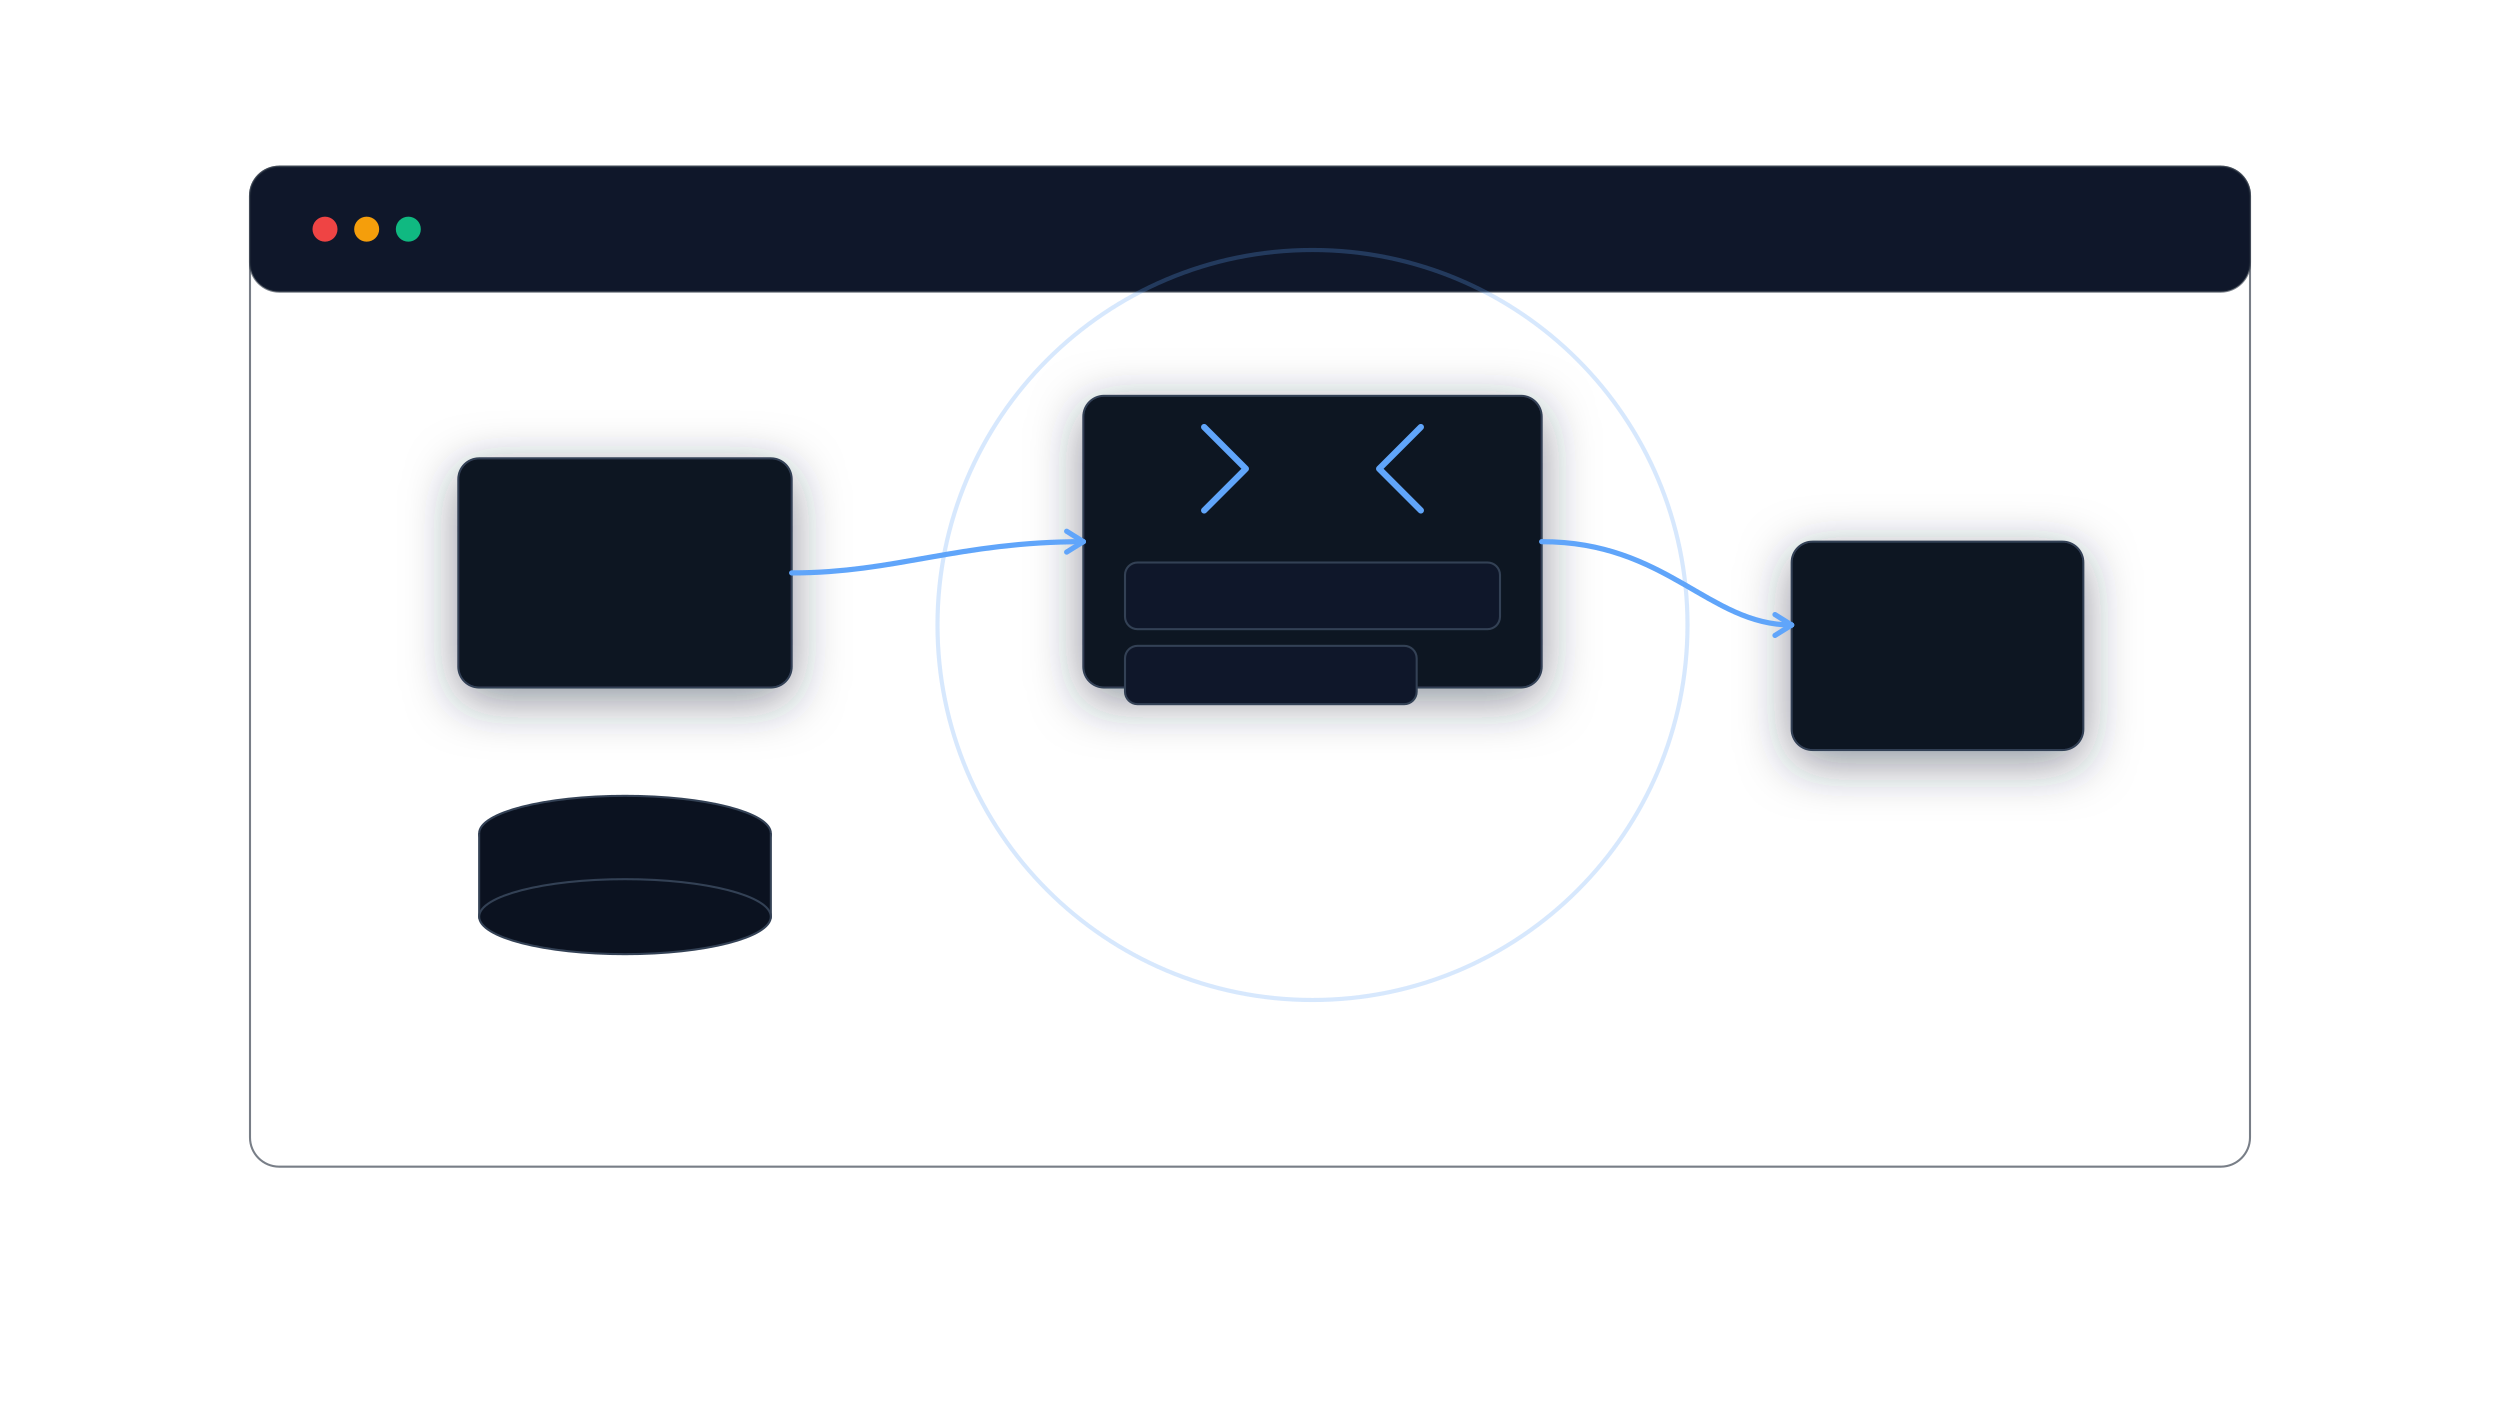
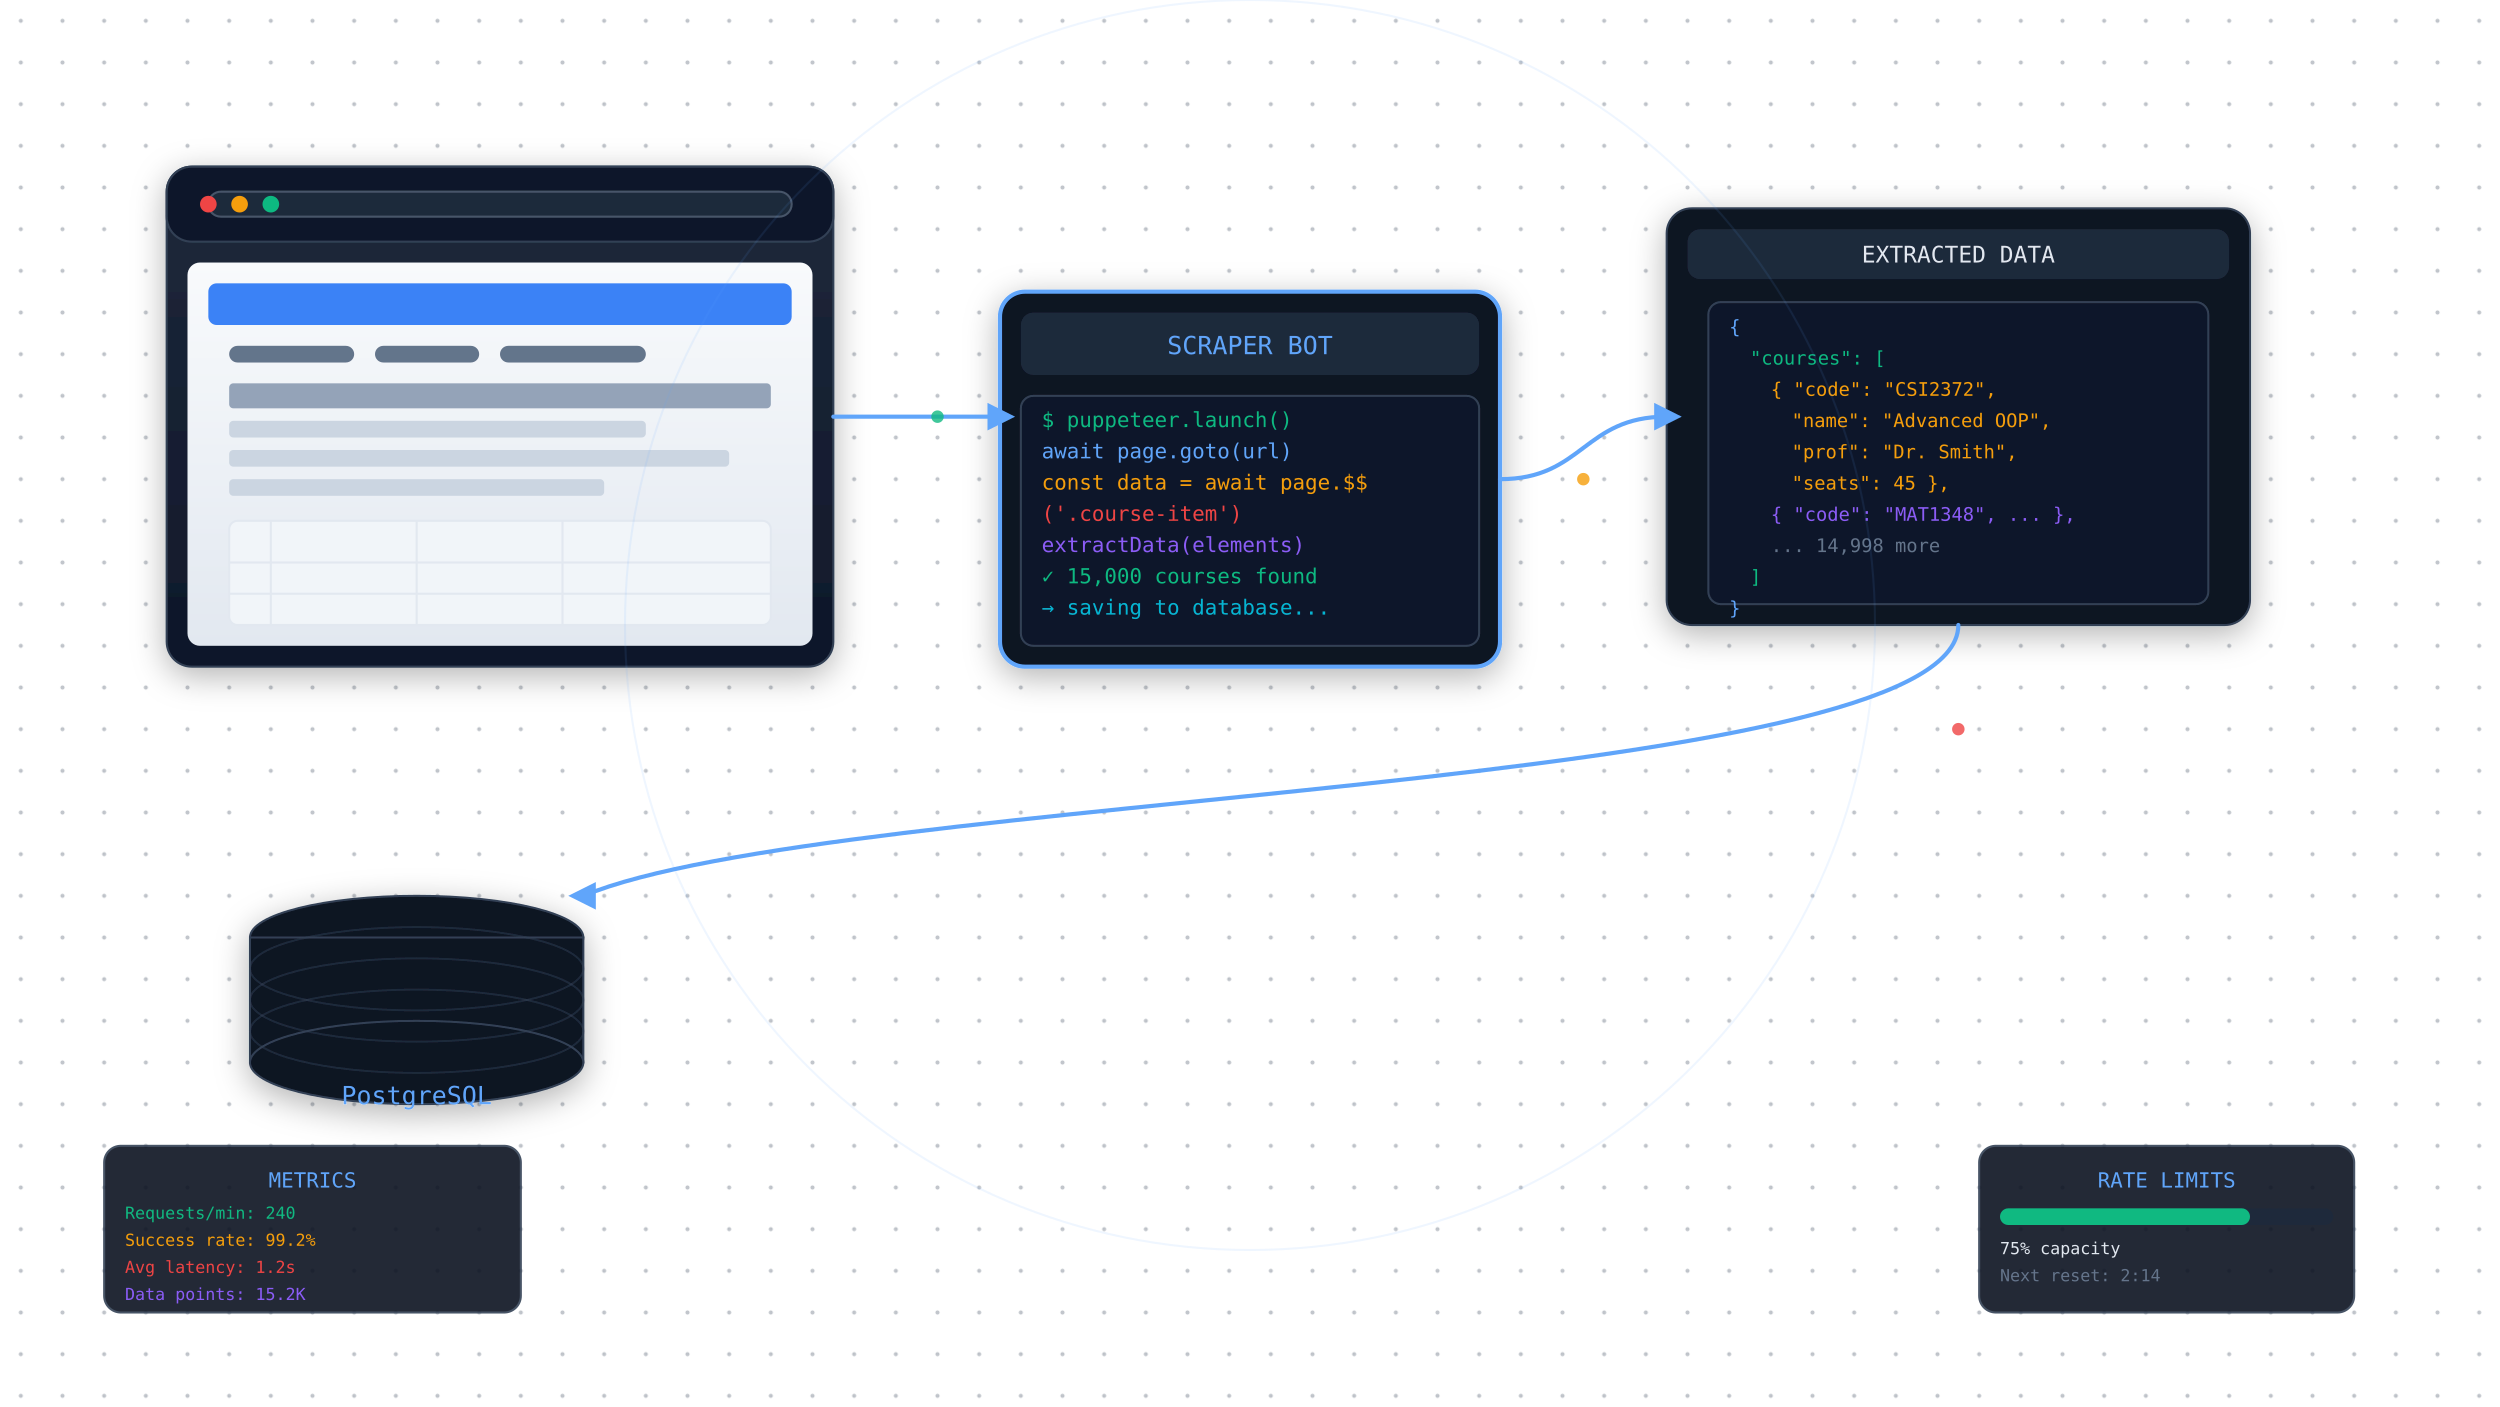
<svg xmlns="http://www.w3.org/2000/svg" width="1200" height="675" viewBox="0 0 1200 675" fill="none">
  <defs>
-     <linearGradient id="g" x1="0" y1="0" x2="0" y2="1">
-       <stop offset="0%" stop-color="#1e293b" stop-opacity="0.0" />
-       <stop offset="100%" stop-color="#0b0f19" stop-opacity="0.0" />
+     <linearGradient id="browserGrad" x1="0" y1="0" x2="0" y2="1">
+       <stop offset="0%" stop-color="#1e293b" />
+       <stop offset="100%" stop-color="#0f172a" />
    </linearGradient>
-     <filter id="s" x="-20%" y="-20%" width="140%" height="140%">
-       <feDropShadow dx="0" dy="6" stdDeviation="12" flood-color="#1e293b" flood-opacity="0.5" />
+     <linearGradient id="pageGrad" x1="0" y1="0" x2="0" y2="1">
+       <stop offset="0%" stop-color="#f8fafc" />
+       <stop offset="100%" stop-color="#e2e8f0" />
+     </linearGradient>
+     <filter id="glow" x="-50%" y="-50%" width="200%" height="200%">
+       <feDropShadow dx="0" dy="0" stdDeviation="4" flood-color="#60a5fa" flood-opacity="0.6" />
    </filter>
+     <filter id="shadow" x="-20%" y="-20%" width="140%" height="140%">
+       <feDropShadow dx="0" dy="4" stdDeviation="8" flood-color="#000" flood-opacity="0.3" />
+     </filter>
+     <pattern id="dots" x="0" y="0" width="20" height="20" patternUnits="userSpaceOnUse">
+       <circle cx="10" cy="10" r="1" fill="#334155" opacity="0.3" />
+     </pattern>
  </defs>
-   <rect x="120" y="80" rx="14" ry="14" width="960" height="480" fill="url(#g)" stroke="#1f2937" stroke-opacity="0.6" />
-   <rect x="120" y="80" rx="14" ry="14" width="960" height="60" fill="#0f172a" stroke="#1f2937" stroke-opacity="0.6" />
-   <circle cx="156" cy="110" r="6" fill="#ef4444" />
-   <circle cx="176" cy="110" r="6" fill="#f59e0b" />
-   <circle cx="196" cy="110" r="6" fill="#10b981" />
-   <g filter="url(#s)">
-     <rect x="220" y="220" width="160" height="110" rx="10" fill="#0b1220" stroke="#334155" />
-     <rect x="520" y="190" width="220" height="140" rx="10" fill="#0b1220" stroke="#334155" />
-     <rect x="860" y="260" width="140" height="100" rx="10" fill="#0b1220" stroke="#334155" />
+   <rect width="1200" height="675" fill="url(#dots)" />
+   <g filter="url(#shadow)">
+     <rect x="80" y="80" width="320" height="240" rx="12" fill="url(#browserGrad)" stroke="#334155" />
+     <rect x="80" y="80" width="320" height="36" rx="12" fill="#0f172a" stroke="#334155" />
+     <rect x="100" y="92" width="280" height="12" rx="6" fill="#1e293b" stroke="#475569" />
+     <circle cx="100" cy="98" r="4" fill="#ef4444" />
+     <circle cx="115" cy="98" r="4" fill="#f59e0b" />
+     <circle cx="130" cy="98" r="4" fill="#10b981" />
+     <rect x="90" y="126" width="300" height="184" rx="6" fill="url(#pageGrad)" />
+     <rect x="100" y="136" width="280" height="20" rx="4" fill="#3b82f6" />
+     <rect x="110" y="166" width="60" height="8" rx="4" fill="#64748b" />
+     <rect x="180" y="166" width="50" height="8" rx="4" fill="#64748b" />
+     <rect x="240" y="166" width="70" height="8" rx="4" fill="#64748b" />
+     <rect x="110" y="184" width="260" height="12" rx="2" fill="#94a3b8" />
+     <rect x="110" y="202" width="200" height="8" rx="2" fill="#cbd5e1" />
+     <rect x="110" y="216" width="240" height="8" rx="2" fill="#cbd5e1" />
+     <rect x="110" y="230" width="180" height="8" rx="2" fill="#cbd5e1" />
+     <rect x="110" y="250" width="260" height="50" rx="4" fill="#f1f5f9" stroke="#e2e8f0" />
+     <line x1="130" y1="250" x2="130" y2="300" stroke="#e2e8f0" />
+     <line x1="200" y1="250" x2="200" y2="300" stroke="#e2e8f0" />
+     <line x1="270" y1="250" x2="270" y2="300" stroke="#e2e8f0" />
+     <line x1="110" y1="270" x2="370" y2="270" stroke="#e2e8f0" />
+     <line x1="110" y1="285" x2="370" y2="285" stroke="#e2e8f0" />
  </g>
-   <g transform="translate(520,190)">
-     <path d="M58 55 L78 35 M78 35 L58 15" stroke="#60a5fa" stroke-width="3" stroke-linecap="round" />
-     <path d="M162 15 L142 35 M142 35 L162 55" stroke="#60a5fa" stroke-width="3" stroke-linecap="round" />
-     <rect x="20" y="80" width="180" height="32" rx="6" fill="#0f172a" stroke="#334155" />
-     <rect x="20" y="120" width="140" height="28" rx="6" fill="#0f172a" stroke="#334155" />
+   <g filter="url(#shadow)">
+     <rect x="480" y="140" width="240" height="180" rx="12" fill="#0b1220" stroke="#60a5fa" stroke-width="2" />
+     <rect x="490" y="150" width="220" height="30" rx="6" fill="#1e293b" />
+     <text x="600" y="170" text-anchor="middle" fill="#60a5fa" font-family="monospace" font-size="12">SCRAPER BOT</text>
+     <rect x="490" y="190" width="220" height="120" rx="6" fill="#0f172a" stroke="#334155" />
+     <text x="500" y="205" fill="#10b981" font-family="monospace" font-size="10">$ puppeteer.launch()</text>
+     <text x="500" y="220" fill="#60a5fa" font-family="monospace" font-size="10">await page.goto(url)</text>
+     <text x="500" y="235" fill="#f59e0b" font-family="monospace" font-size="10">const data = await page.$$</text>
+     <text x="500" y="250" fill="#ef4444" font-family="monospace" font-size="10">('.course-item')</text>
+     <text x="500" y="265" fill="#8b5cf6" font-family="monospace" font-size="10">extractData(elements)</text>
+     <text x="500" y="280" fill="#10b981" font-family="monospace" font-size="10">✓ 15,000 courses found</text>
+     <text x="500" y="295" fill="#06b6d4" font-family="monospace" font-size="10">→ saving to database...</text>
  </g>
-   <g stroke="#60a5fa" stroke-width="2.5" stroke-linecap="round" stroke-linejoin="round">
-     <path d="M380 275 C 430 275, 460 260, 520 260" fill="none" />
-     <path d="M512 255 L520 260 L512 265" fill="none" />
-     <path d="M740 260 C 800 260, 820 300, 860 300" fill="none" />
-     <path d="M852 295 L860 300 L852 305" fill="none" />
+   <g filter="url(#shadow)">
+     <rect x="800" y="100" width="280" height="200" rx="12" fill="#0b1220" stroke="#334155" />
+     <rect x="810" y="110" width="260" height="24" rx="6" fill="#1e293b" />
+     <text x="940" y="126" text-anchor="middle" fill="#e2e8f0" font-family="monospace" font-size="11">EXTRACTED DATA</text>
+     <rect x="820" y="145" width="240" height="145" rx="6" fill="#0f172a" stroke="#334155" />
+     <text x="830" y="160" fill="#60a5fa" font-family="monospace" font-size="9">{</text>
+     <text x="840" y="175" fill="#10b981" font-family="monospace" font-size="9">"courses": [</text>
+     <text x="850" y="190" fill="#f59e0b" font-family="monospace" font-size="9">{ "code": "CSI2372",</text>
+     <text x="860" y="205" fill="#f59e0b" font-family="monospace" font-size="9">"name": "Advanced OOP",</text>
+     <text x="860" y="220" fill="#f59e0b" font-family="monospace" font-size="9">"prof": "Dr. Smith",</text>
+     <text x="860" y="235" fill="#f59e0b" font-family="monospace" font-size="9">"seats": 45 },</text>
+     <text x="850" y="250" fill="#8b5cf6" font-family="monospace" font-size="9">{ "code": "MAT1348", ... },</text>
+     <text x="850" y="265" fill="#64748b" font-family="monospace" font-size="9">... 14,998 more</text>
+     <text x="840" y="280" fill="#10b981" font-family="monospace" font-size="9">]</text>
+     <text x="830" y="295" fill="#60a5fa" font-family="monospace" font-size="9">}</text>
  </g>
-   <g transform="translate(300,400)">
-     <ellipse cx="0" cy="0" rx="70" ry="18" fill="#0b1220" stroke="#334155" />
-     <path d="M-70 0 V40 C -70 52, 70 52, 70 40 V0" fill="#0b1220" stroke="#334155" />
-     <ellipse cx="0" cy="40" rx="70" ry="18" fill="#0b1220" stroke="#334155" />
+   <g filter="url(#shadow)">
+     <g transform="translate(200,450)">
+       <ellipse cx="0" cy="0" rx="80" ry="20" fill="#0b1220" stroke="#334155" />
+       <rect x="-80" y="0" width="160" height="60" fill="#0b1220" stroke="#334155" />
+       <ellipse cx="0" cy="60" rx="80" ry="20" fill="#0b1220" stroke="#334155" />
+       <ellipse cx="0" cy="15" rx="80" ry="20" fill="none" stroke="#334155" opacity="0.5" />
+       <ellipse cx="0" cy="30" rx="80" ry="20" fill="none" stroke="#334155" opacity="0.5" />
+       <ellipse cx="0" cy="45" rx="80" ry="20" fill="none" stroke="#334155" opacity="0.5" />
+       <text x="0" y="80" text-anchor="middle" fill="#60a5fa" font-family="monospace" font-size="12">PostgreSQL</text>
+     </g>
  </g>
-   <circle cx="630" cy="300" r="180" stroke="#60a5fa" stroke-opacity="0.25" stroke-width="2" />
+   <g stroke="#60a5fa" stroke-width="2" stroke-linecap="round" fill="none">
+     <path d="M400 200 C 440 200, 440 200, 480 200" />
+     <polygon points="475,195 485,200 475,205" fill="#60a5fa" />
+     <path d="M720 230 C 760 230, 760 200, 800 200" />
+     <polygon points="795,195 805,200 795,205" fill="#60a5fa" />
+     <path d="M940 300 C 940 380, 400 380, 280 430" />
+     <polygon points="285,425 275,430 285,435" fill="#60a5fa" />
+   </g>
+   <g>
+     <circle cx="450" cy="200" r="3" fill="#10b981" opacity="0.8">
+       <animateMotion dur="3s" repeatCount="indefinite" path="M0,0 C40,0 40,0 80,0" />
+     </circle>
+     <circle cx="760" cy="230" r="3" fill="#f59e0b" opacity="0.8">
+       <animateMotion dur="2.5s" repeatCount="indefinite" path="M0,0 C40,0 40,-30 80,-30" />
+     </circle>
+     <circle cx="940" cy="350" r="3" fill="#ef4444" opacity="0.8">
+       <animateMotion dur="4s" repeatCount="indefinite" path="M0,0 C0,80 -660,80 -660,130" />
+     </circle>
+   </g>
+   <g transform="translate(50,550)">
+     <rect x="0" y="0" width="200" height="80" rx="8" fill="#0b1220" stroke="#334155" opacity="0.9" />
+     <text x="100" y="20" text-anchor="middle" fill="#60a5fa" font-family="monospace" font-size="10">METRICS</text>
+     <text x="10" y="35" fill="#10b981" font-family="monospace" font-size="8">Requests/min: 240</text>
+     <text x="10" y="48" fill="#f59e0b" font-family="monospace" font-size="8">Success rate: 99.2%</text>
+     <text x="10" y="61" fill="#ef4444" font-family="monospace" font-size="8">Avg latency: 1.2s</text>
+     <text x="10" y="74" fill="#8b5cf6" font-family="monospace" font-size="8">Data points: 15.2K</text>
+   </g>
+   <g transform="translate(950,550)">
+     <rect x="0" y="0" width="180" height="80" rx="8" fill="#0b1220" stroke="#334155" opacity="0.9" />
+     <text x="90" y="20" text-anchor="middle" fill="#60a5fa" font-family="monospace" font-size="10">RATE LIMITS</text>
+     <rect x="10" y="30" width="160" height="8" rx="4" fill="#1e293b" />
+     <rect x="10" y="30" width="120" height="8" rx="4" fill="#10b981" />
+     <text x="10" y="52" fill="#e2e8f0" font-family="monospace" font-size="8">75% capacity</text>
+     <text x="10" y="65" fill="#64748b" font-family="monospace" font-size="8">Next reset: 2:14</text>
+   </g>
+   <circle cx="600" cy="300" r="300" stroke="#60a5fa" stroke-opacity="0.1" stroke-width="1" fill="none" />
</svg>
